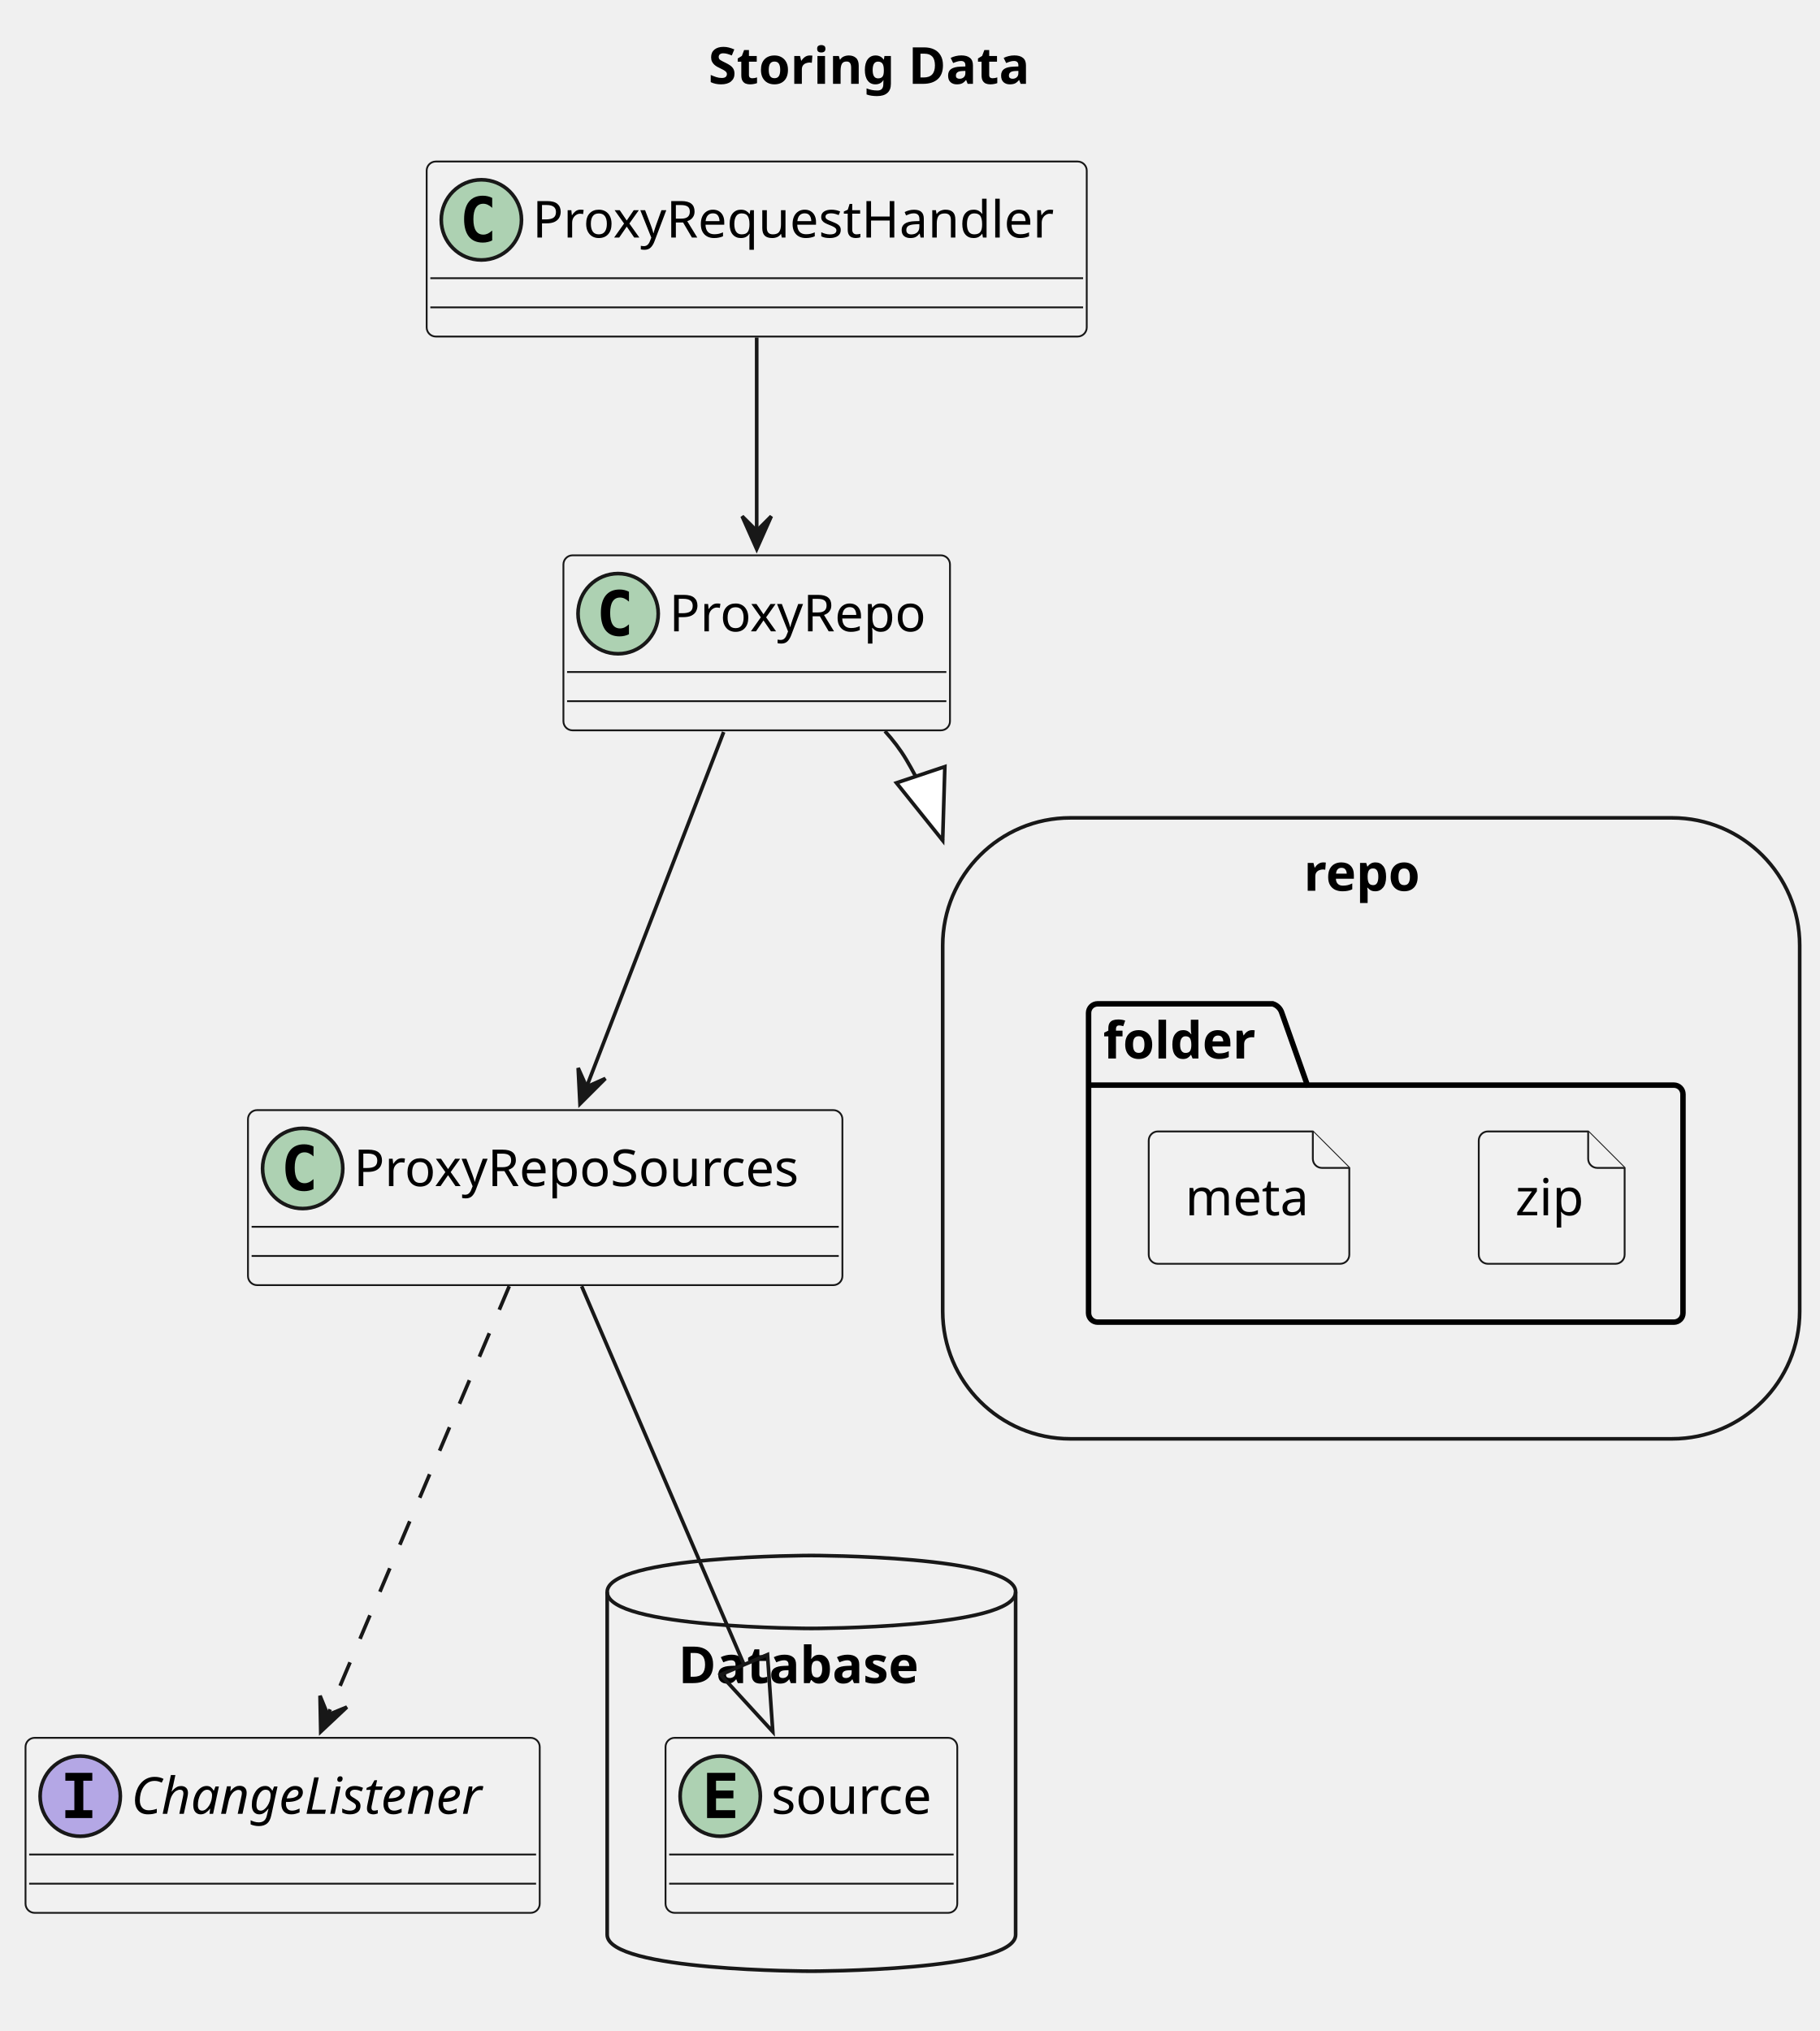
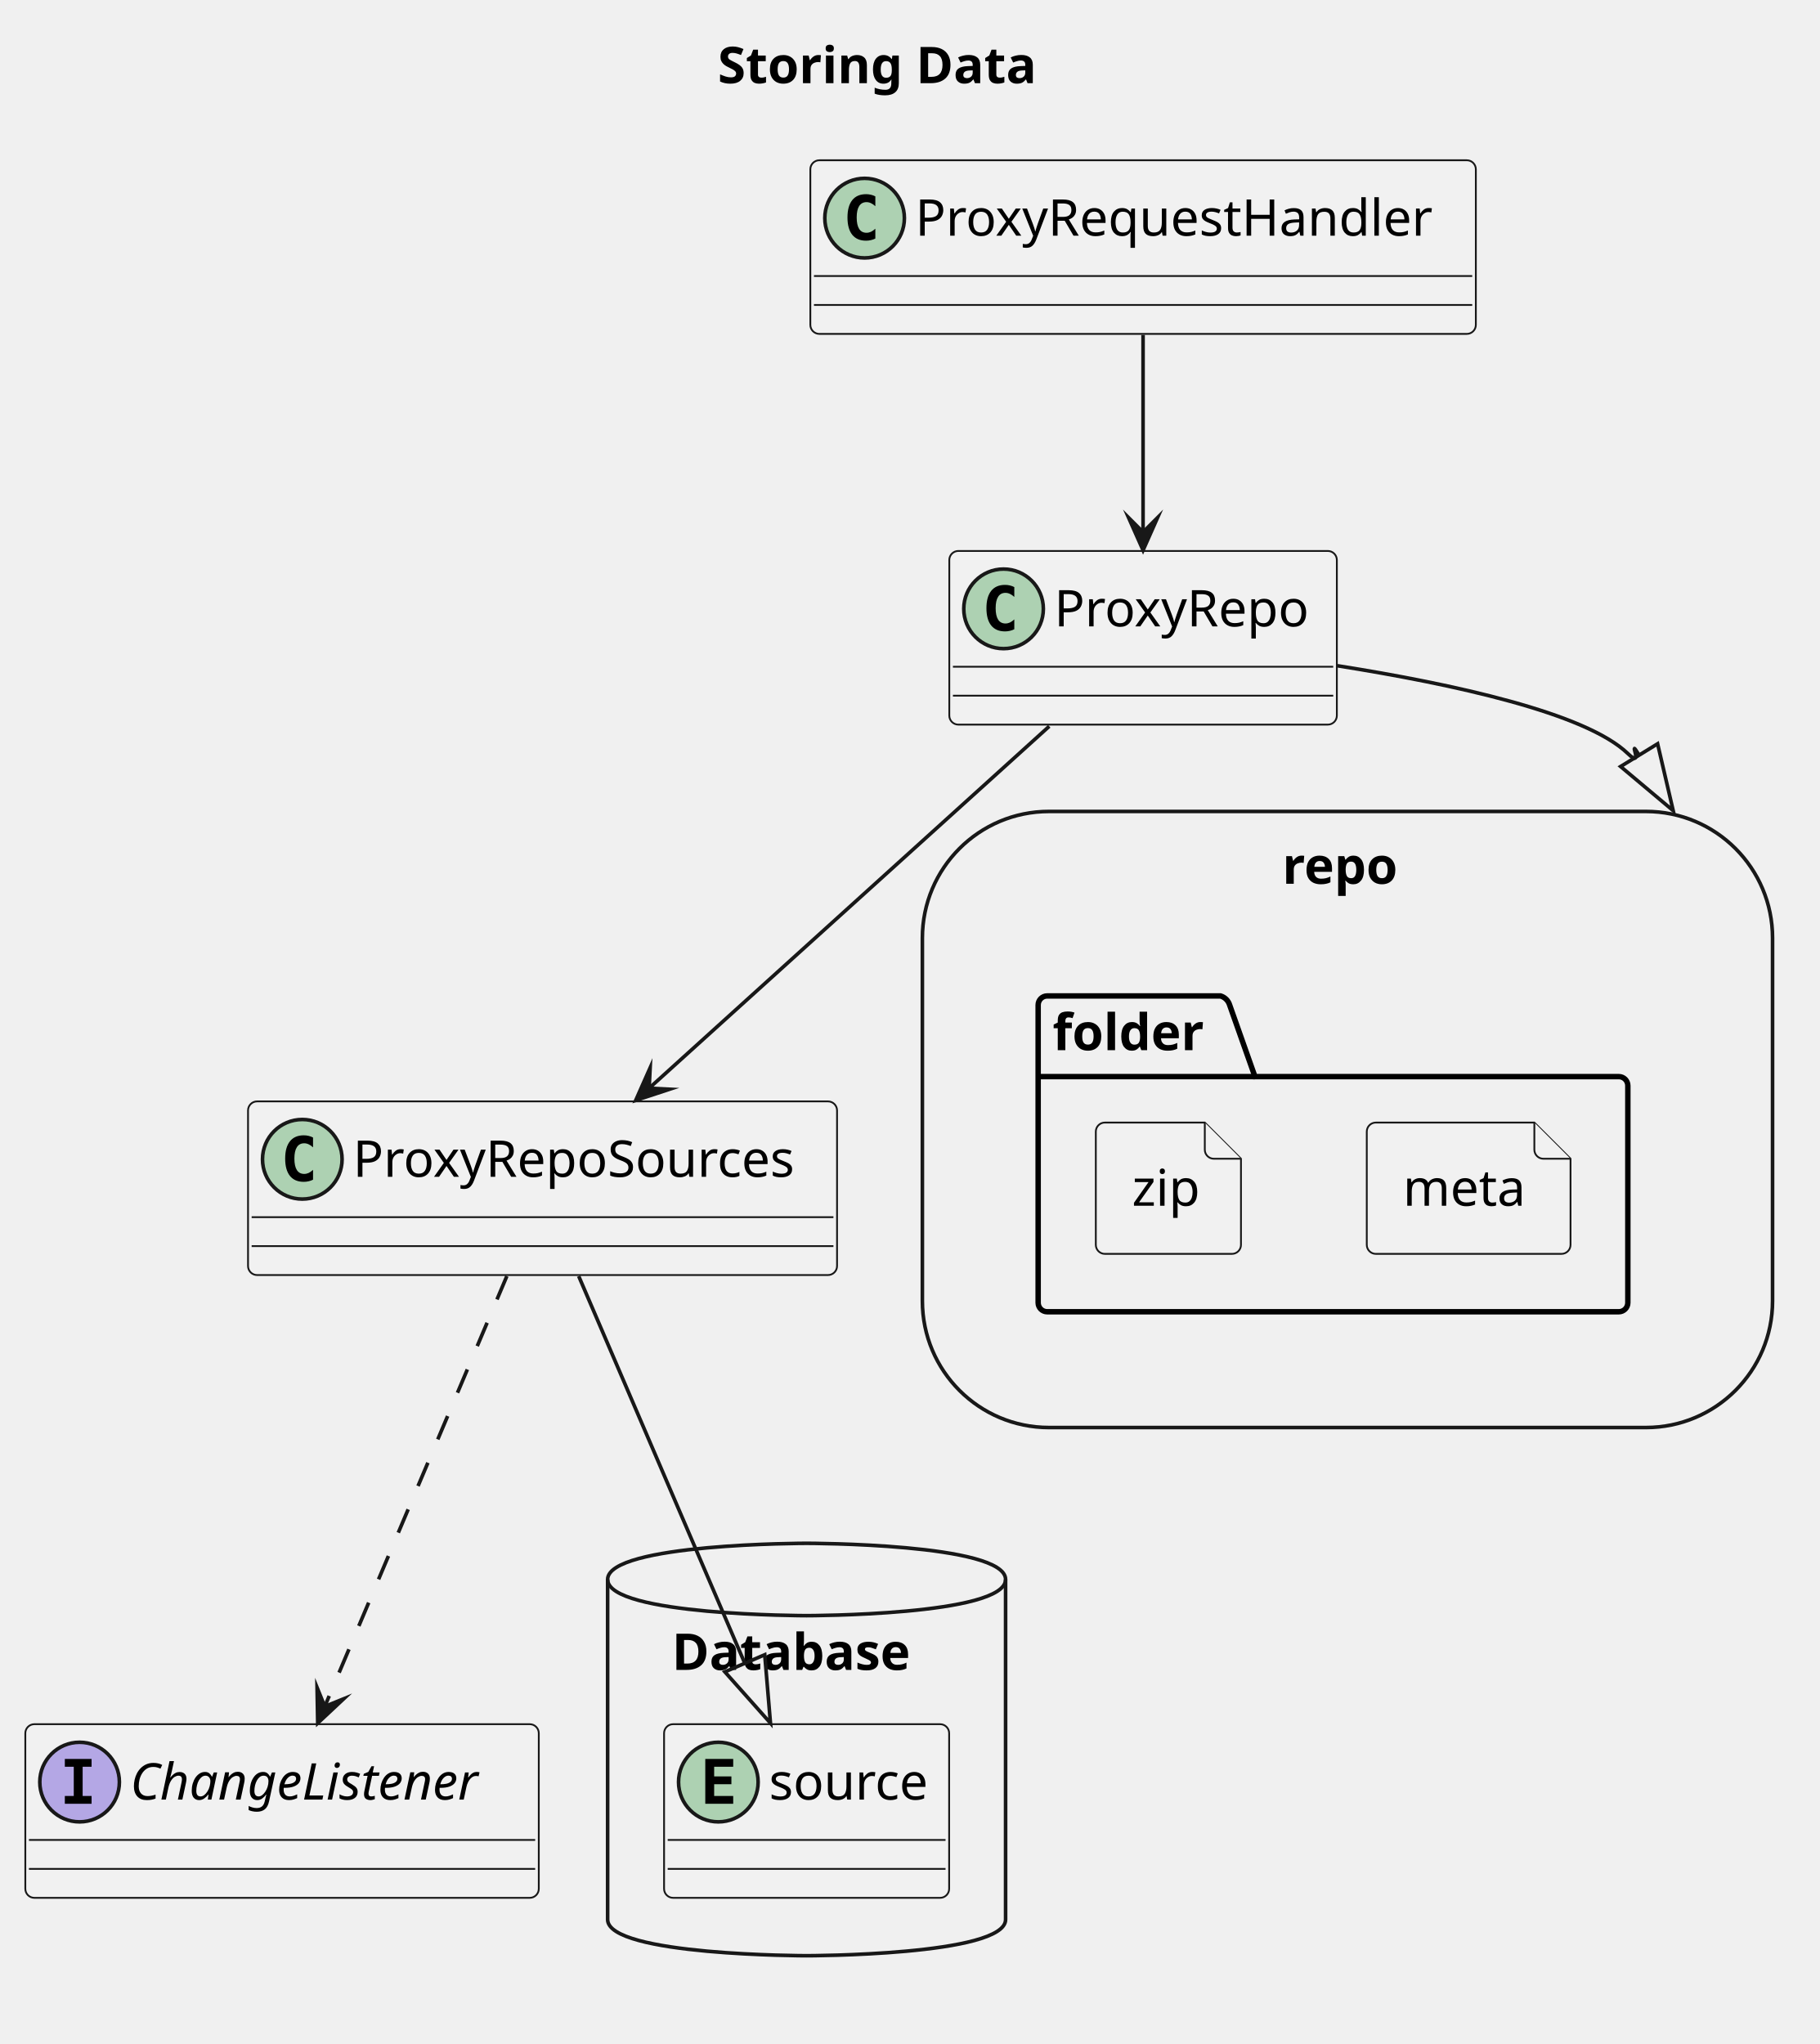
- <svg xmlns="http://www.w3.org/2000/svg" contentStyleType="text/css" height="557px" preserveAspectRatio="none" style="width:499px;height:557px;background:#FFFFFF;" version="1.1" viewBox="0 0 499 557" width="499px" zoomAndPan="magnify">
+ <svg xmlns="http://www.w3.org/2000/svg" version="1.1" data-diagram-type="CLASS" style="width:503px;height:565px;background:#FFFFFF;" width="503px" height="565px" viewBox="0 0 503 565" zoomAndPan="magnify" preserveAspectRatio="none" contentStyleType="text/css">
  <defs />
-   <g>
-     <text fill="#000000" font-family="sans-serif" font-size="14" font-weight="bold" lengthAdjust="spacing" textLength="97" x="194.25" y="22.995">Storing Data</text>
-     <g id="cluster_repo">
-       <rect fill="none" height="170.3" rx="35" ry="35" style="stroke:#181818;stroke-width:1.0;" width="235" x="258.5" y="224.297" />
-       <text fill="#000000" font-family="sans-serif" font-size="14" font-weight="bold" lengthAdjust="spacing" textLength="37" x="357.5" y="244.292">repo</text>
+   <g font-family="sans-serif" lengthAdjust="spacing">
+     <g class="title" data-source-line="2">
+       <text x="198.397" y="22.995" fill="#000" font-size="14" textLength="100.167" font-weight="700">Storing Data</text>
    </g>
-     <g id="cluster_folder">
-       <path d="M301,275.297 L349,275.297 A3.75,3.75 0 0 1 351.5,277.797 L358.5,297.594 L459,297.594 A2.5,2.5 0 0 1 461.5,300.094 L461.5,360.097 A2.5,2.5 0 0 1 459,362.597 L301,362.597 A2.5,2.5 0 0 1 298.5,360.097 L298.5,277.797 A2.5,2.5 0 0 1 301,275.297 " fill="none" style="stroke:#000000;stroke-width:1.5;" />
-       <line style="stroke:#000000;stroke-width:1.5;" x1="298.5" x2="358.5" y1="297.594" y2="297.594" />
-       <text fill="#000000" font-family="sans-serif" font-size="14" font-weight="bold" lengthAdjust="spacing" textLength="47" x="302.5" y="290.292">folder</text>
+     <g class="cluster" data-qualified-name="repo" id="ent0004" data-source-line="13">
+       <rect x="254.96" y="224.297" width="235" height="170.3" fill="none" style="stroke:#181818;stroke-width:1;" rx="35" ry="35" />
+       <text x="354.44" y="244.292" fill="#000" font-size="14" textLength="36.039" font-weight="700">repo</text>
    </g>
-     <g id="cluster_Database">
-       <path d="M166.5,436.597 C166.5,426.597 222.5,426.597 222.5,426.597 C222.5,426.597 278.5,426.597 278.5,436.597 L278.5,530.597 C278.5,540.597 222.5,540.597 222.5,540.597 C222.5,540.597 166.5,540.597 166.5,530.597 L166.5,436.597 " fill="none" style="stroke:#181818;stroke-width:1.0;" />
-       <path d="M166.5,436.597 C166.5,446.597 222.5,446.597 222.5,446.597 C222.5,446.597 278.5,446.597 278.5,436.597 " fill="none" style="stroke:#181818;stroke-width:1.0;" />
-       <text fill="#000000" font-family="sans-serif" font-size="14" font-weight="bold" lengthAdjust="spacing" textLength="73" x="186" y="461.592">Database</text>
+     <g class="cluster" data-qualified-name="repo.folder" id="ent0005" data-source-line="14">
+       <path d="M289.46,275.297 L337.389,275.297 A3.75,3.75 0 0 1 339.889,277.797 L346.889,297.594 L447.46,297.594 A2.5,2.5 0 0 1 449.96,300.094 L449.96,360.097 A2.5,2.5 0 0 1 447.46,362.597 L289.46,362.597 A2.5,2.5 0 0 1 286.96,360.097 L286.96,277.797 A2.5,2.5 0 0 1 289.46,275.297" style="stroke:#000;stroke-width:1.5;" fill="none" />
+       <line x1="286.96" y1="297.594" x2="346.889" y2="297.594" style="stroke:#000;stroke-width:1.5;" />
+       <text x="290.96" y="290.292" fill="#000" font-size="14" textLength="46.929" font-weight="700">folder</text>
    </g>
-     <g id="elem_zip">
-       <path d="M405.5,312.797 L405.5,344.094 A2.5,2.5 0 0 0 408,346.594 L443,346.594 A2.5,2.5 0 0 0 445.5,344.094 L445.5,320.297 L435.5,310.297 L408,310.297 A2.5,2.5 0 0 0 405.5,312.797 " fill="#F1F1F1" style="stroke:#181818;stroke-width:0.5;" />
-       <path d="M435.5,310.297 L435.5,317.797 A2.5,2.5 0 0 0 438,320.297 L445.5,320.297 " fill="#F1F1F1" style="stroke:#181818;stroke-width:0.5;" />
-       <text fill="#000000" font-family="sans-serif" font-size="14" lengthAdjust="spacing" textLength="20" x="415.5" y="333.292">zip</text>
+     <g class="cluster" data-qualified-name="Database" id="ent0008" data-source-line="24">
+       <path d="M167.96,436.597 C167.96,426.597 222.96,426.597 222.96,426.597 C222.96,426.597 277.96,426.597 277.96,436.597 L277.96,530.597 C277.96,540.597 222.96,540.597 222.96,540.597 C222.96,540.597 167.96,540.597 167.96,530.597 L167.96,436.597" style="stroke:#181818;stroke-width:1;" fill="none" />
+       <path d="M167.96,436.597 C167.96,446.597 222.96,446.597 222.96,446.597 C222.96,446.597 277.96,446.597 277.96,436.597" style="stroke:#181818;stroke-width:1;" fill="none" />
+       <text x="185.708" y="461.592" fill="#000" font-size="14" textLength="74.505" font-weight="700">Database</text>
    </g>
-     <g id="elem_meta">
-       <path d="M315,312.797 L315,344.094 A2.5,2.5 0 0 0 317.5,346.594 L367.5,346.594 A2.5,2.5 0 0 0 370,344.094 L370,320.297 L360,310.297 L317.5,310.297 A2.5,2.5 0 0 0 315,312.797 " fill="#F1F1F1" style="stroke:#181818;stroke-width:0.5;" />
-       <path d="M360,310.297 L360,317.797 A2.5,2.5 0 0 0 362.5,320.297 L370,320.297 " fill="#F1F1F1" style="stroke:#181818;stroke-width:0.5;" />
-       <text fill="#000000" font-family="sans-serif" font-size="14" lengthAdjust="spacing" textLength="35" x="325" y="333.292">meta</text>
+     <g class="entity" data-qualified-name="repo.folder.zip" id="ent0006" data-source-line="15">
+       <path d="M302.9,312.797 L302.9,344.094 A2.5,2.5 0 0 0 305.4,346.594 L340.525,346.594 A2.5,2.5 0 0 0 343.025,344.094 L343.025,320.297 L333.025,310.297 L305.4,310.297 A2.5,2.5 0 0 0 302.9,312.797" style="stroke:#181818;stroke-width:0.5;" fill="#F1F1F1" />
+       <path d="M333.025,310.297 L333.025,317.797 A2.5,2.5 0 0 0 335.525,320.297 L343.025,320.297" style="stroke:#181818;stroke-width:0.5;" fill="#F1F1F1" />
+       <text x="312.9" y="333.292" fill="#000" font-size="14" textLength="20.125">zip</text>
    </g>
-     <g id="elem_source">
-       <rect codeLine="25" fill="#F1F1F1" height="48" id="source" rx="2.5" ry="2.5" style="stroke:#181818;stroke-width:0.5;" width="80" x="182.5" y="476.597" />
-       <ellipse cx="197.5" cy="492.597" fill="#ADD1B2" rx="11" ry="11" style="stroke:#181818;stroke-width:1.0;" />
-       <path d="M201.609,498.597 L193.891,498.597 L193.891,486.206 L201.609,486.206 L201.609,488.363 L196.344,488.363 L196.344,491.034 L201.109,491.034 L201.109,493.191 L196.344,493.191 L196.344,496.441 L201.609,496.441 L201.609,498.597 Z " fill="#000000" />
-       <text fill="#000000" font-family="sans-serif" font-size="14" lengthAdjust="spacing" textLength="48" x="211.5" y="497.444">source</text>
-       <line style="stroke:#181818;stroke-width:0.5;" x1="183.5" x2="261.5" y1="508.597" y2="508.597" />
-       <line style="stroke:#181818;stroke-width:0.5;" x1="183.5" x2="261.5" y1="516.597" y2="516.597" />
+     <g class="entity" data-qualified-name="repo.folder.meta" id="ent0007" data-source-line="17">
+       <path d="M377.8,312.797 L377.8,344.094 A2.5,2.5 0 0 0 380.3,346.594 L431.619,346.594 A2.5,2.5 0 0 0 434.119,344.094 L434.119,320.297 L424.119,310.297 L380.3,310.297 A2.5,2.5 0 0 0 377.8,312.797" style="stroke:#181818;stroke-width:0.5;" fill="#F1F1F1" />
+       <path d="M424.119,310.297 L424.119,317.797 A2.5,2.5 0 0 0 426.619,320.297 L434.119,320.297" style="stroke:#181818;stroke-width:0.5;" fill="#F1F1F1" />
+       <text x="387.8" y="333.292" fill="#000" font-size="14" textLength="36.319">meta</text>
    </g>
-     <g id="elem_ProxyRequestHandler">
-       <rect codeLine="4" fill="#F1F1F1" height="48" id="ProxyRequestHandler" rx="2.5" ry="2.5" style="stroke:#181818;stroke-width:0.5;" width="181" x="117" y="44.297" />
-       <ellipse cx="132" cy="60.297" fill="#ADD1B2" rx="11" ry="11" style="stroke:#181818;stroke-width:1.0;" />
-       <path d="M134.969,65.938 Q134.391,66.234 133.75,66.375 Q133.109,66.531 132.406,66.531 Q129.906,66.531 128.578,64.891 Q127.266,63.234 127.266,60.109 Q127.266,56.984 128.578,55.328 Q129.906,53.672 132.406,53.672 Q133.109,53.672 133.75,53.828 Q134.406,53.984 134.969,54.281 L134.969,57 Q134.344,56.422 133.75,56.156 Q133.156,55.875 132.531,55.875 Q131.188,55.875 130.5,56.953 Q129.812,58.016 129.812,60.109 Q129.812,62.203 130.5,63.281 Q131.188,64.344 132.531,64.344 Q133.156,64.344 133.75,64.078 Q134.344,63.797 134.969,63.219 L134.969,65.938 Z " fill="#000000" />
-       <text fill="#000000" font-family="sans-serif" font-size="14" lengthAdjust="spacing" textLength="149" x="146" y="65.144">ProxyRequestHandler</text>
-       <line style="stroke:#181818;stroke-width:0.5;" x1="118" x2="297" y1="76.297" y2="76.297" />
-       <line style="stroke:#181818;stroke-width:0.5;" x1="118" x2="297" y1="84.297" y2="84.297" />
+     <g class="entity" data-qualified-name="Database.source" id="ent0009" data-source-line="25">
+       <rect x="183.56" y="476.597" width="78.799" height="48" fill="#F1F1F1" style="stroke:#181818;stroke-width:0.5;" rx="2.5" ry="2.5" />
+       <ellipse cx="198.56" cy="492.597" rx="11" ry="11" fill="#ADD1B2" style="stroke:#181818;stroke-width:1;" />
+       <path d="M202.669,498.597 L194.951,498.597 L194.951,486.206 L202.669,486.206 L202.669,488.362 L197.404,488.362 L197.404,491.034 L202.169,491.034 L202.169,493.191 L197.404,493.191 L197.404,496.441 L202.669,496.441 L202.669,498.597 Z " fill="#000" />
+       <text x="212.56" y="497.444" fill="#000" font-size="14" textLength="46.799">source</text>
+       <line x1="184.56" y1="508.597" x2="261.359" y2="508.597" style="stroke:#181818;stroke-width:0.5;" />
+       <line x1="184.56" y1="516.597" x2="261.359" y2="516.597" style="stroke:#181818;stroke-width:0.5;" />
    </g>
-     <g id="elem_ProxyRepo">
-       <rect codeLine="7" fill="#F1F1F1" height="48" id="ProxyRepo" rx="2.5" ry="2.5" style="stroke:#181818;stroke-width:0.5;" width="106" x="154.5" y="152.297" />
-       <ellipse cx="169.5" cy="168.297" fill="#ADD1B2" rx="11" ry="11" style="stroke:#181818;stroke-width:1.0;" />
-       <path d="M172.469,173.938 Q171.891,174.234 171.25,174.375 Q170.609,174.531 169.906,174.531 Q167.406,174.531 166.078,172.891 Q164.766,171.234 164.766,168.109 Q164.766,164.984 166.078,163.328 Q167.406,161.672 169.906,161.672 Q170.609,161.672 171.25,161.828 Q171.906,161.984 172.469,162.281 L172.469,165 Q171.844,164.422 171.25,164.156 Q170.656,163.875 170.031,163.875 Q168.688,163.875 168,164.953 Q167.312,166.016 167.312,168.109 Q167.312,170.203 168,171.281 Q168.688,172.344 170.031,172.344 Q170.656,172.344 171.25,172.078 Q171.844,171.797 172.469,171.219 L172.469,173.938 Z " fill="#000000" />
-       <text fill="#000000" font-family="sans-serif" font-size="14" lengthAdjust="spacing" textLength="74" x="183.5" y="173.144">ProxyRepo</text>
-       <line style="stroke:#181818;stroke-width:0.5;" x1="155.5" x2="259.5" y1="184.297" y2="184.297" />
-       <line style="stroke:#181818;stroke-width:0.5;" x1="155.5" x2="259.5" y1="192.297" y2="192.297" />
+     <g class="entity" data-qualified-name="ProxyRequestHandler" id="ent0001" data-source-line="4">
+       <rect x="223.99" y="44.297" width="183.956" height="48" fill="#F1F1F1" style="stroke:#181818;stroke-width:0.5;" rx="2.5" ry="2.5" />
+       <ellipse cx="238.99" cy="60.297" rx="11" ry="11" fill="#ADD1B2" style="stroke:#181818;stroke-width:1;" />
+       <path d="M241.959,65.938 Q241.381,66.234 240.74,66.375 Q240.099,66.531 239.396,66.531 Q236.896,66.531 235.568,64.891 Q234.256,63.234 234.256,60.109 Q234.256,56.984 235.568,55.328 Q236.896,53.672 239.396,53.672 Q240.099,53.672 240.74,53.828 Q241.396,53.984 241.959,54.281 L241.959,57 Q241.334,56.422 240.74,56.156 Q240.146,55.875 239.521,55.875 Q238.178,55.875 237.49,56.953 Q236.803,58.016 236.803,60.109 Q236.803,62.203 237.49,63.281 Q238.178,64.344 239.521,64.344 Q240.146,64.344 240.74,64.078 Q241.334,63.797 241.959,63.219 L241.959,65.938 Z " fill="#000" />
+       <text x="252.99" y="65.144" fill="#000" font-size="14" textLength="151.956">ProxyRequestHandler</text>
+       <line x1="224.99" y1="76.297" x2="406.946" y2="76.297" style="stroke:#181818;stroke-width:0.5;" />
+       <line x1="224.99" y1="84.297" x2="406.946" y2="84.297" style="stroke:#181818;stroke-width:0.5;" />
    </g>
-     <g id="elem_ProxyRepoSources">
-       <rect codeLine="10" fill="#F1F1F1" height="48" id="ProxyRepoSources" rx="2.5" ry="2.5" style="stroke:#181818;stroke-width:0.5;" width="163" x="68" y="304.447" />
-       <ellipse cx="83" cy="320.447" fill="#ADD1B2" rx="11" ry="11" style="stroke:#181818;stroke-width:1.0;" />
-       <path d="M85.969,326.087 Q85.391,326.384 84.75,326.525 Q84.109,326.681 83.406,326.681 Q80.906,326.681 79.578,325.041 Q78.266,323.384 78.266,320.259 Q78.266,317.134 79.578,315.478 Q80.906,313.822 83.406,313.822 Q84.109,313.822 84.75,313.978 Q85.406,314.134 85.969,314.431 L85.969,317.15 Q85.344,316.572 84.75,316.306 Q84.156,316.025 83.531,316.025 Q82.188,316.025 81.5,317.103 Q80.812,318.166 80.812,320.259 Q80.812,322.353 81.5,323.431 Q82.188,324.494 83.531,324.494 Q84.156,324.494 84.75,324.228 Q85.344,323.947 85.969,323.369 L85.969,326.087 Z " fill="#000000" />
-       <text fill="#000000" font-family="sans-serif" font-size="14" lengthAdjust="spacing" textLength="131" x="97" y="325.294">ProxyRepoSources</text>
-       <line style="stroke:#181818;stroke-width:0.5;" x1="69" x2="230" y1="336.447" y2="336.447" />
-       <line style="stroke:#181818;stroke-width:0.5;" x1="69" x2="230" y1="344.447" y2="344.447" />
+     <g class="entity" data-qualified-name="ProxyRepo" id="ent0002" data-source-line="7">
+       <rect x="262.4" y="152.297" width="107.127" height="48" fill="#F1F1F1" style="stroke:#181818;stroke-width:0.5;" rx="2.5" ry="2.5" />
+       <ellipse cx="277.4" cy="168.297" rx="11" ry="11" fill="#ADD1B2" style="stroke:#181818;stroke-width:1;" />
+       <path d="M280.369,173.937 Q279.791,174.234 279.15,174.375 Q278.509,174.531 277.806,174.531 Q275.306,174.531 273.978,172.891 Q272.666,171.234 272.666,168.109 Q272.666,164.984 273.978,163.328 Q275.306,161.672 277.806,161.672 Q278.509,161.672 279.15,161.828 Q279.806,161.984 280.369,162.281 L280.369,165 Q279.744,164.422 279.15,164.156 Q278.556,163.875 277.931,163.875 Q276.588,163.875 275.9,164.953 Q275.213,166.016 275.213,168.109 Q275.213,170.203 275.9,171.281 Q276.588,172.344 277.931,172.344 Q278.556,172.344 279.15,172.078 Q279.744,171.797 280.369,171.219 L280.369,173.937 Z " fill="#000" />
+       <text x="291.4" y="173.144" fill="#000" font-size="14" textLength="75.127">ProxyRepo</text>
+       <line x1="263.4" y1="184.297" x2="368.527" y2="184.297" style="stroke:#181818;stroke-width:0.5;" />
+       <line x1="263.4" y1="192.297" x2="368.527" y2="192.297" style="stroke:#181818;stroke-width:0.5;" />
    </g>
-     <g id="elem_ChangeListener">
-       <rect codeLine="30" fill="#F1F1F1" height="48" id="ChangeListener" rx="2.5" ry="2.5" style="stroke:#181818;stroke-width:0.5;" width="141" x="7" y="476.597" />
-       <ellipse cx="22" cy="492.597" fill="#B4A7E5" rx="11" ry="11" style="stroke:#181818;stroke-width:1.0;" />
-       <path d="M17.922,488.363 L17.922,486.206 L25.312,486.206 L25.312,488.363 L22.844,488.363 L22.844,496.441 L25.312,496.441 L25.312,498.597 L17.922,498.597 L17.922,496.441 L20.391,496.441 L20.391,488.363 L17.922,488.363 Z " fill="#000000" />
-       <text fill="#000000" font-family="sans-serif" font-size="14" font-style="italic" lengthAdjust="spacing" textLength="109" x="36" y="497.444">ChangeListener</text>
-       <line style="stroke:#181818;stroke-width:0.5;" x1="8" x2="147" y1="508.597" y2="508.597" />
-       <line style="stroke:#181818;stroke-width:0.5;" x1="8" x2="147" y1="516.597" y2="516.597" />
+     <g class="entity" data-qualified-name="ProxyRepoSources" id="ent0003" data-source-line="10">
+       <rect x="68.56" y="304.447" width="162.813" height="48" fill="#F1F1F1" style="stroke:#181818;stroke-width:0.5;" rx="2.5" ry="2.5" />
+       <ellipse cx="83.56" cy="320.447" rx="11" ry="11" fill="#ADD1B2" style="stroke:#181818;stroke-width:1;" />
+       <path d="M86.529,326.088 Q85.951,326.384 85.31,326.525 Q84.669,326.681 83.966,326.681 Q81.466,326.681 80.138,325.041 Q78.826,323.384 78.826,320.259 Q78.826,317.134 80.138,315.478 Q81.466,313.822 83.966,313.822 Q84.669,313.822 85.31,313.978 Q85.966,314.134 86.529,314.431 L86.529,317.15 Q85.904,316.572 85.31,316.306 Q84.716,316.025 84.091,316.025 Q82.748,316.025 82.06,317.103 Q81.373,318.166 81.373,320.259 Q81.373,322.353 82.06,323.431 Q82.748,324.494 84.091,324.494 Q84.716,324.494 85.31,324.228 Q85.904,323.947 86.529,323.369 L86.529,326.088 Z " fill="#000" />
+       <text x="97.56" y="325.294" fill="#000" font-size="14" textLength="130.813">ProxyRepoSources</text>
+       <line x1="69.56" y1="336.447" x2="230.373" y2="336.447" style="stroke:#181818;stroke-width:0.5;" />
+       <line x1="69.56" y1="344.447" x2="230.373" y2="344.447" style="stroke:#181818;stroke-width:0.5;" />
    </g>
-     <g id="link_ProxyRequestHandler_ProxyRepo">
-       <path codeLine="33" d="M207.5,92.567 C207.5,108.167 207.5,128.847 207.5,145.637 " fill="none" id="ProxyRequestHandler-to-ProxyRepo" style="stroke:#181818;stroke-width:1.0;" />
-       <polygon fill="#181818" points="207.5,150.577,211.5,141.577,207.5,145.577,203.5,141.577,207.5,150.577" style="stroke:#181818;stroke-width:1.0;" />
+     <g class="entity" data-qualified-name="ChangeListener" id="ent0010" data-source-line="30">
+       <rect x="7" y="476.597" width="141.929" height="48" fill="#F1F1F1" style="stroke:#181818;stroke-width:0.5;" rx="2.5" ry="2.5" />
+       <ellipse cx="22" cy="492.597" rx="11" ry="11" fill="#B4A7E5" style="stroke:#181818;stroke-width:1;" />
+       <path d="M17.922,488.362 L17.922,486.206 L25.313,486.206 L25.313,488.362 L22.844,488.362 L22.844,496.441 L25.313,496.441 L25.313,498.597 L17.922,498.597 L17.922,496.441 L20.391,496.441 L20.391,488.362 L17.922,488.362 Z " fill="#000" />
+       <text x="36" y="497.444" fill="#000" font-size="14" textLength="109.929" font-style="italic">ChangeListener</text>
+       <line x1="8" y1="508.597" x2="147.929" y2="508.597" style="stroke:#181818;stroke-width:0.5;" />
+       <line x1="8" y1="516.597" x2="147.929" y2="516.597" style="stroke:#181818;stroke-width:0.5;" />
    </g>
-     <g id="link_ProxyRepo_repo">
-       <path codeLine="34" d="M242.66,200.517 C244.87,202.937 246.86,205.537 248.5,208.297 C251.869,213.961 254.681,220.035 257.022,226.332 C257.315,227.119 257.601,227.91 257.879,228.703 C258.018,229.1 258.155,229.498 258.291,229.897 C258.358,230.096 258.426,230.295 258.493,230.495 " fill="none" id="ProxyRepo-to-repo" style="stroke:#181818;stroke-width:1.0;" />
-       <polygon fill="#FFFFFF" points="258.493,230.495,259.093,210.255,245.819,214.703,258.493,230.495" style="stroke:#181818;stroke-width:1.0;" />
+     <g class="link" data-entity-1="ent0001" data-entity-2="ent0002" id="lnk11" data-source-line="33" data-link-type="dependency">
+       <path d="M315.96,92.567 C315.96,110.237 315.96,129.437 315.96,147.097" style="stroke:#181818;stroke-width:1;" fill="none" id="ProxyRequestHandler-to-ProxyRepo" codeLine="33" />
+       <polygon points="315.96,152.097,319.96,143.097,315.96,147.097,311.96,143.097,315.96,152.097" fill="#181818" style="stroke:#181818;stroke-width:1;stroke-linejoin:miter;stroke-miterlimit:10;" />
    </g>
-     <g id="link_ProxyRepo_ProxyRepoSources">
-       <path codeLine="35" d="M198.44,200.757 C188.26,227.097 171.75,269.857 160.76,298.307 " fill="none" id="ProxyRepo-to-ProxyRepoSources" style="stroke:#181818;stroke-width:1.0;" />
-       <polygon fill="#181818" points="159.04,302.737,166.008,295.777,160.838,298.071,158.543,292.901,159.04,302.737" style="stroke:#181818;stroke-width:1.0;" />
+     <g class="link" data-entity-1="ent0002" data-entity-2="ent0004" id="lnk12" data-source-line="34" data-link-type="extension">
+       <path d="M369.7,184.027 C401.74,189.097 438.37,197.107 449.96,208.297 C454.814,212.983 449.538,202.982 453.073,208.738" style="stroke:#181818;stroke-width:1;" fill="none" id="ProxyRepo-to-repo" codeLine="34" />
+       <polygon points="462.493,224.077,458.186,205.598,447.96,211.878,462.493,224.077" fill="none" style="stroke:#181818;stroke-width:1;stroke-linejoin:miter;stroke-miterlimit:10;" />
    </g>
-     <g id="link_ProxyRepoSources_source">
-       <path codeLine="36" d="M159.5,352.747 C170.93,379.407 189.9,423.607 204.04,456.567 " fill="none" id="ProxyRepoSources-to-source" style="stroke:#181818;stroke-width:1.0;" />
-       <polygon fill="none" points="210.46,453.777,211.91,474.917,197.59,459.297,210.46,453.777" style="stroke:#181818;stroke-width:1.0;" />
+     <g class="link" data-entity-1="ent0002" data-entity-2="ent0003" id="lnk13" data-source-line="35" data-link-type="dependency">
+       <path d="M290.03,200.757 C258.84,228.967 210.528,272.662 179.428,300.802" style="stroke:#181818;stroke-width:1;" fill="none" id="ProxyRepo-to-ProxyRepoSources" codeLine="35" />
+       <polygon points="175.72,304.157,185.077,301.084,179.428,300.802,179.71,295.152,175.72,304.157" fill="#181818" style="stroke:#181818;stroke-width:1;stroke-linejoin:miter;stroke-miterlimit:10;" />
    </g>
-     <g id="link_ProxyRepoSources_ChangeListener">
-       <path codeLine="37" d="M139.64,352.747 C126.7,383.337 103.97,437.047 89.88,470.337 " fill="none" id="ProxyRepoSources-to-ChangeListener" style="stroke:#181818;stroke-width:1.0;stroke-dasharray:7.0,7.0;" />
-       <polygon fill="#181818" points="87.95,474.907,95.129,468.164,89.89,470.299,87.756,465.06,87.95,474.907" style="stroke:#181818;stroke-width:1.0;" />
+     <g class="link" data-entity-1="ent0003" data-entity-2="ent0009" id="lnk14" data-source-line="36" data-link-type="extension">
+       <path d="M159.96,352.747 C173.9,385.247 191.933,427.275 205.873,459.765" style="stroke:#181818;stroke-width:1;" fill="none" id="ProxyRepoSources-to-source" codeLine="36" />
+       <polygon points="212.97,476.307,211.387,457.399,200.359,462.131,212.97,476.307" fill="none" style="stroke:#181818;stroke-width:1;stroke-linejoin:miter;stroke-miterlimit:10;" />
+     </g>
+     <g class="link" data-entity-1="ent0003" data-entity-2="ent0010" id="lnk15" data-source-line="37" data-link-type="dependency">
+       <path d="M140.1,352.747 C126.35,385.247 103.519,439.212 89.769,471.702" style="stroke:#181818;stroke-width:1;stroke-dasharray:7,7;" fill="none" id="ProxyRepoSources-to-ChangeListener" codeLine="37" />
+       <polygon points="87.82,476.307,95.011,469.578,89.769,471.702,87.644,466.46,87.82,476.307" fill="#181818" style="stroke:#181818;stroke-width:1;stroke-linejoin:miter;stroke-miterlimit:10;" />
    </g>
  </g>
</svg>
